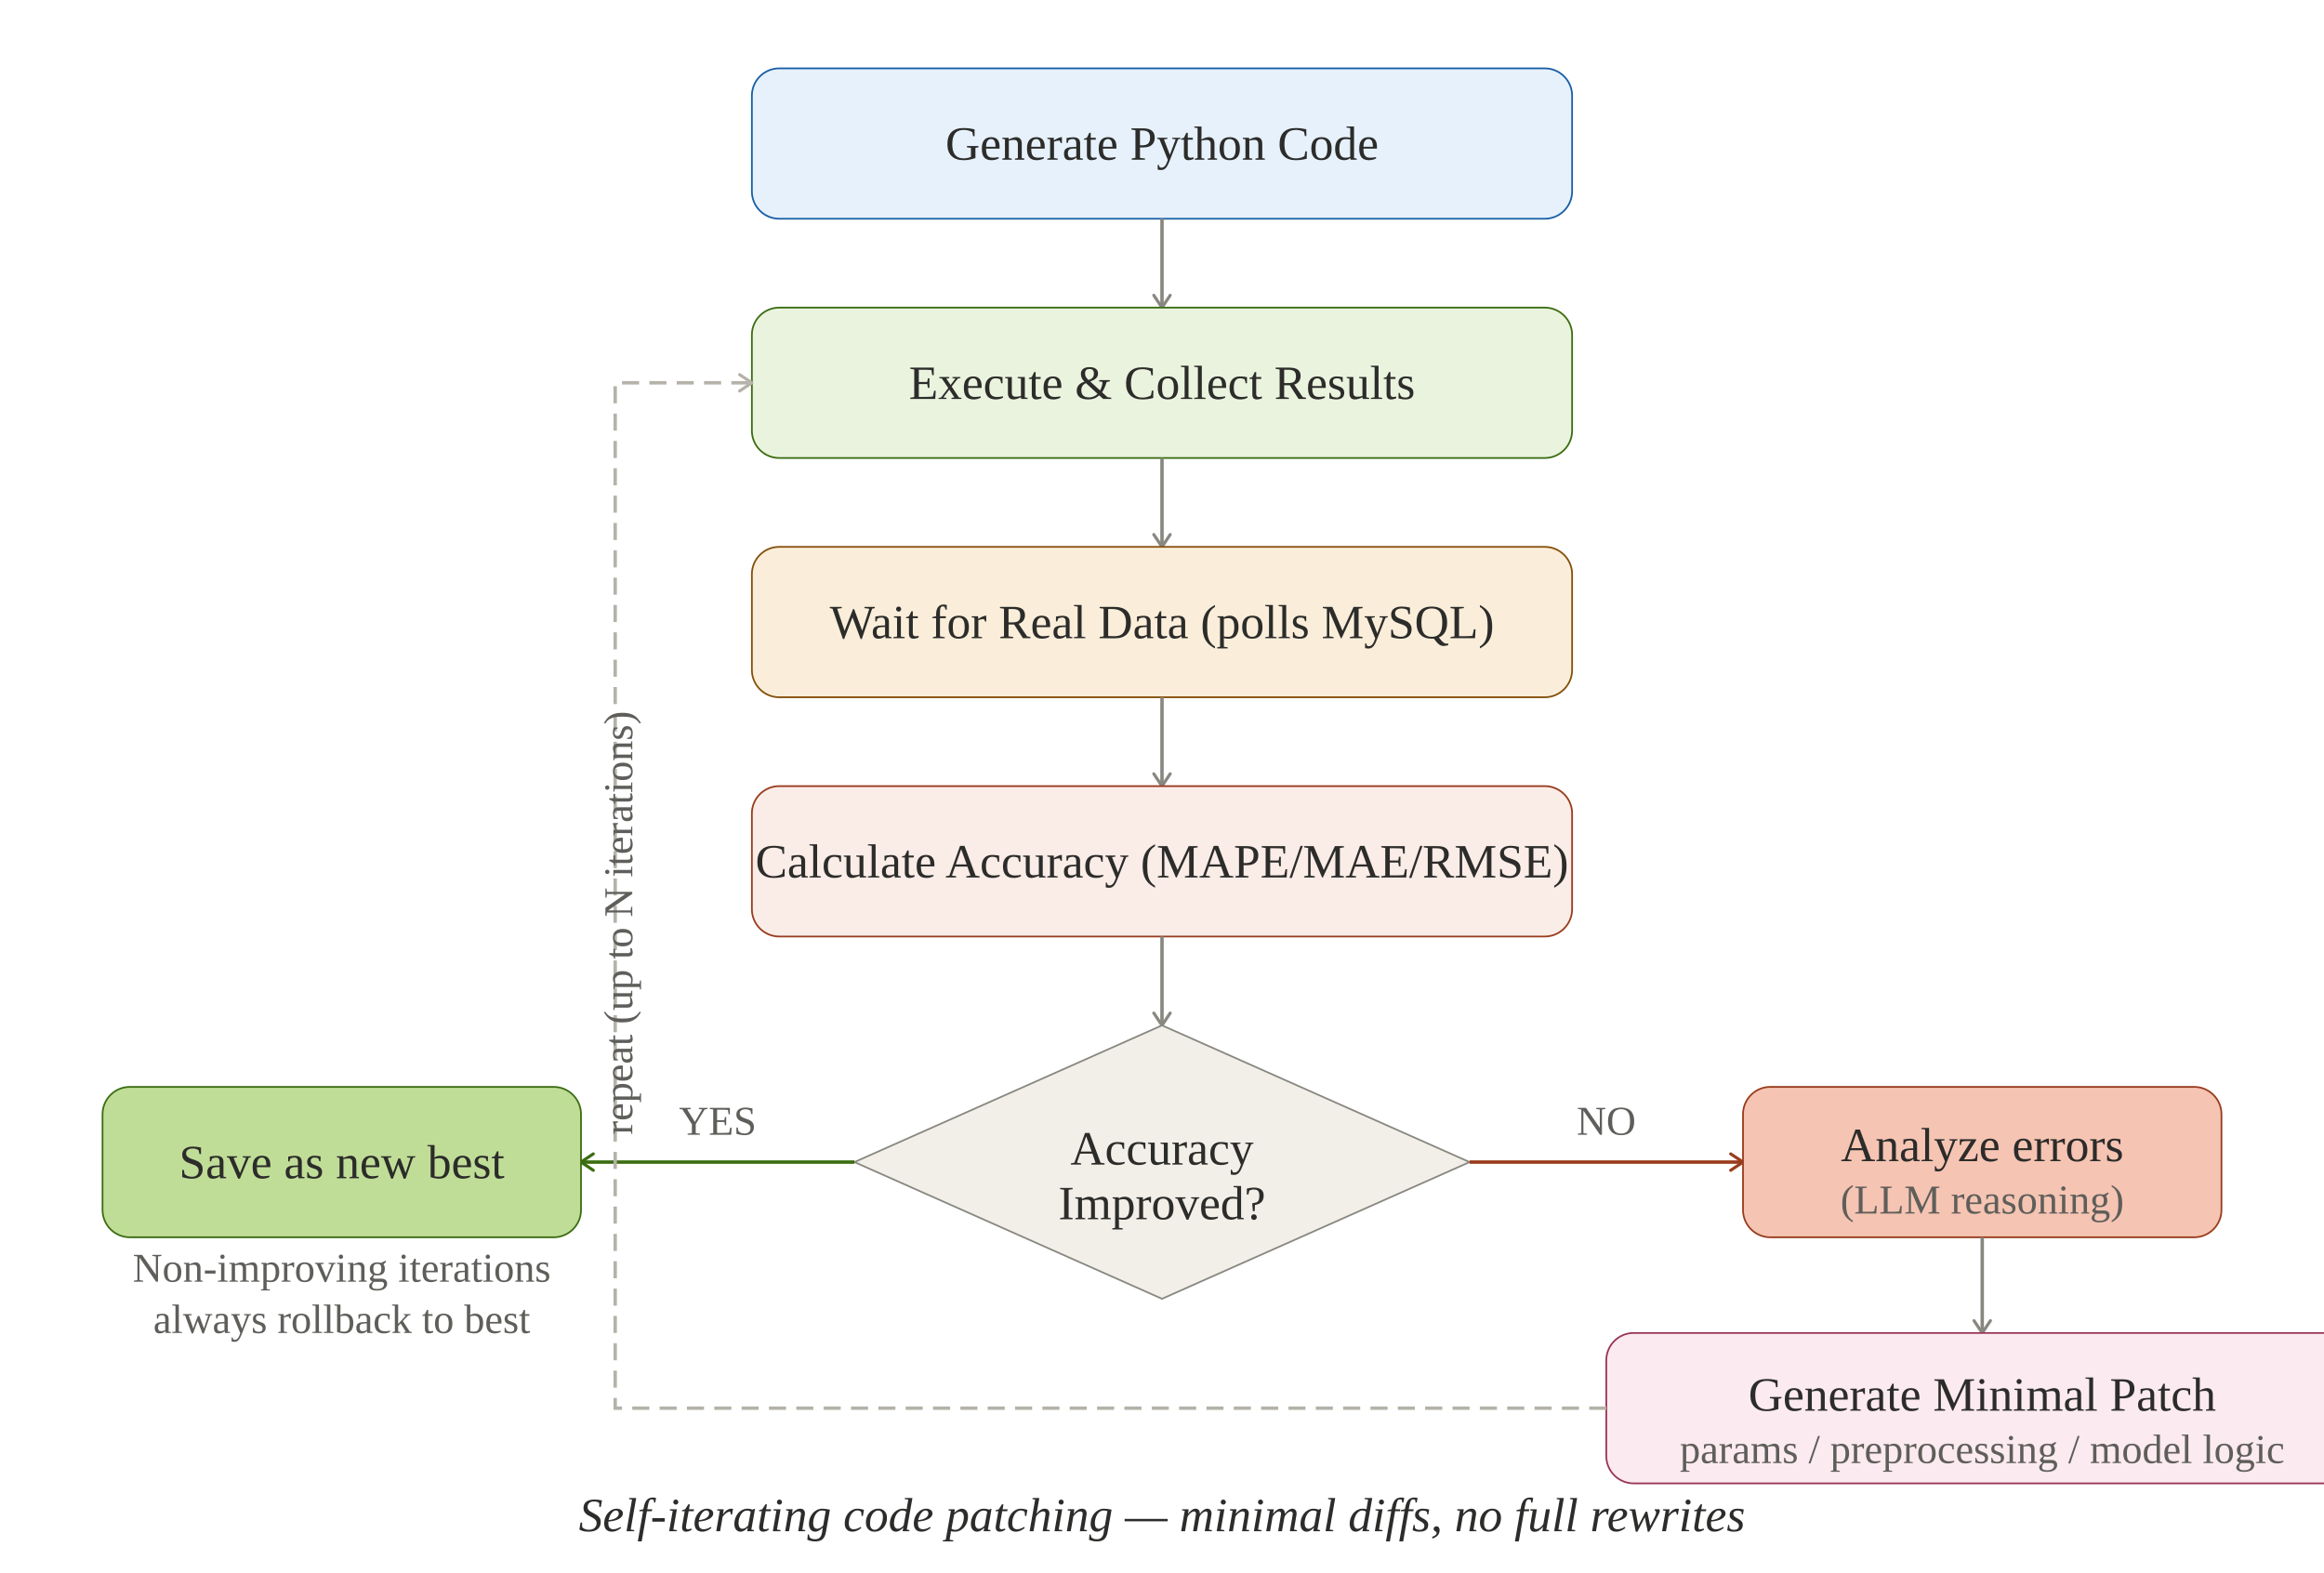
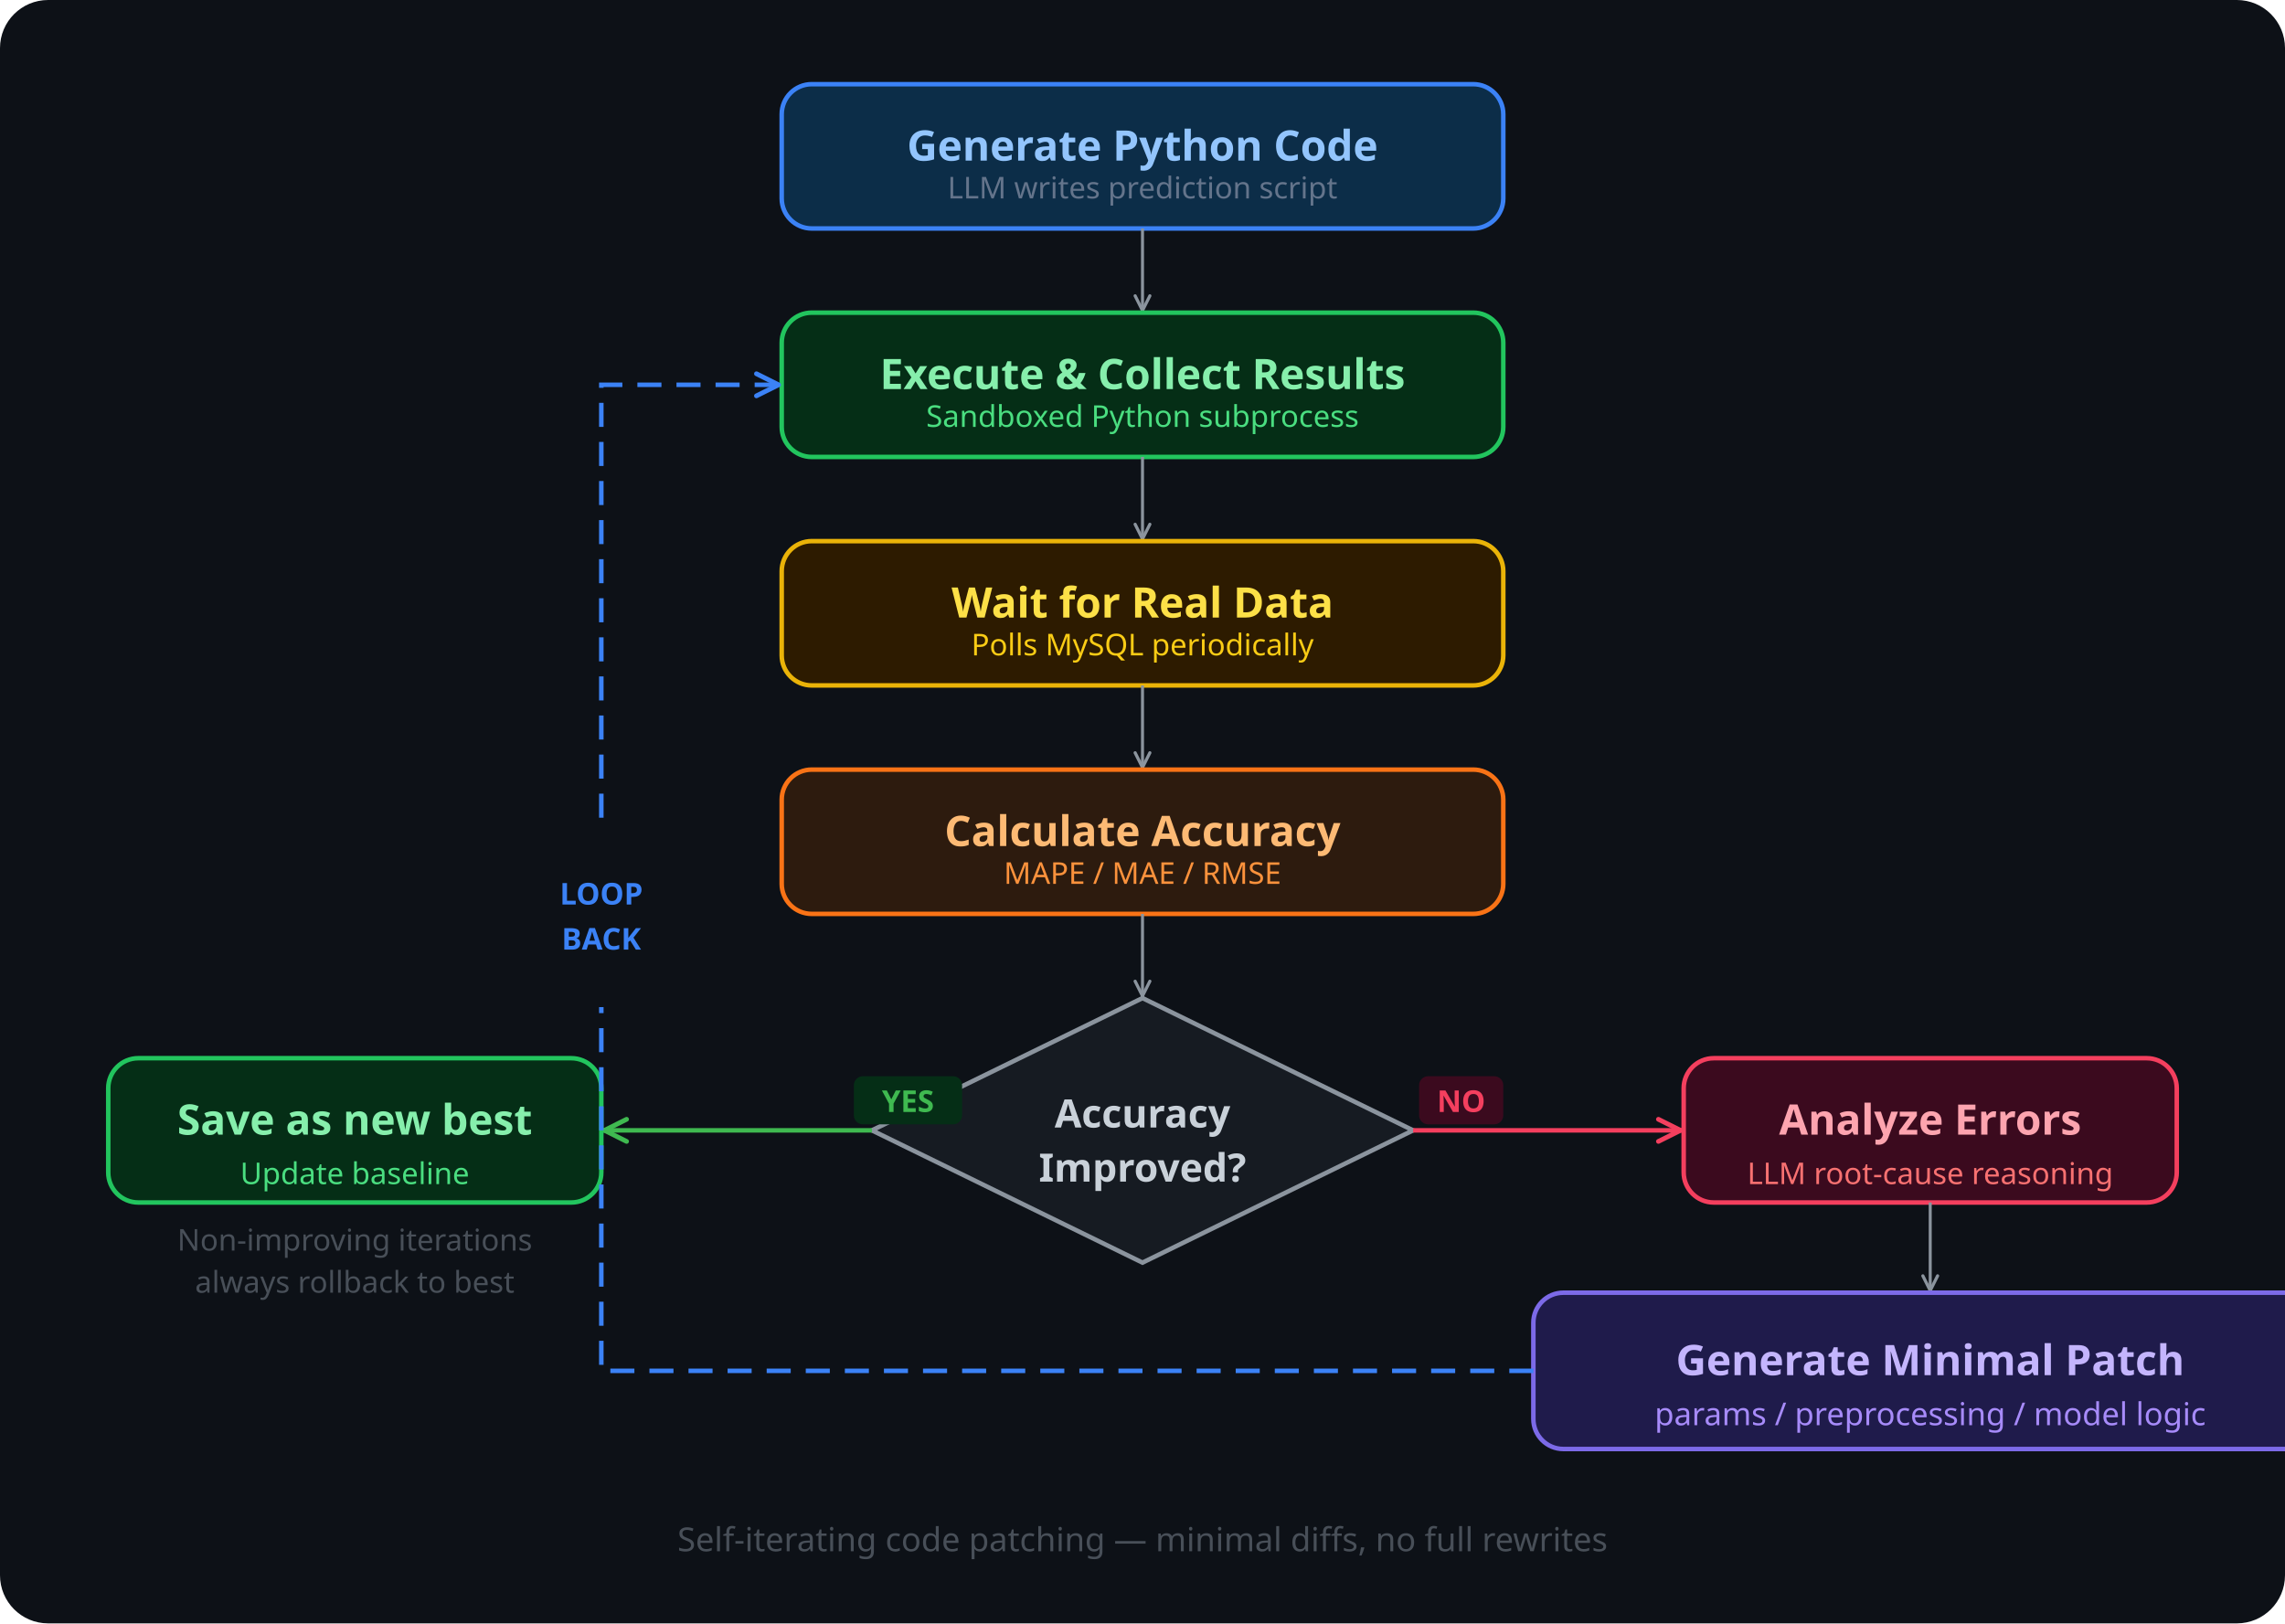
- <svg xmlns="http://www.w3.org/2000/svg" viewBox="0 0 680 460" width="100%" role="img">
+ <svg xmlns="http://www.w3.org/2000/svg" viewBox="0 0 760 540" width="100%" role="img">
  <defs>
-     <marker id="arrow" viewBox="0 0 10 10" refX="8" refY="5" markerWidth="6" markerHeight="6" orient="auto-start-reverse">
-       <path d="M2 1L8 5L2 9" fill="none" stroke="context-stroke" stroke-width="1.5" stroke-linecap="round" stroke-linejoin="round" />
+     <marker id="a" viewBox="0 0 10 10" refX="9" refY="5" markerWidth="7" markerHeight="7" orient="auto-start-reverse">
+       <path d="M1 1.5L8 5L1 8.5" fill="none" stroke="#8B949E" stroke-width="1.5" stroke-linecap="round" stroke-linejoin="round" />
+     </marker>
+     <marker id="ay" viewBox="0 0 10 10" refX="9" refY="5" markerWidth="7" markerHeight="7" orient="auto-start-reverse">
+       <path d="M1 1.5L8 5L1 8.5" fill="none" stroke="#3FB950" stroke-width="1.5" stroke-linecap="round" stroke-linejoin="round" />
+     </marker>
+     <marker id="ar" viewBox="0 0 10 10" refX="9" refY="5" markerWidth="7" markerHeight="7" orient="auto-start-reverse">
+       <path d="M1 1.5L8 5L1 8.5" fill="none" stroke="#F43F5E" stroke-width="1.5" stroke-linecap="round" stroke-linejoin="round" />
+     </marker>
+     <marker id="al" viewBox="0 0 10 10" refX="9" refY="5" markerWidth="7" markerHeight="7" orient="auto-start-reverse">
+       <path d="M1 1.5L8 5L1 8.5" fill="none" stroke="#3B82F6" stroke-width="1.5" stroke-linecap="round" stroke-linejoin="round" />
    </marker>
  </defs>
-   <style>
-     .t{font-family:var(--font-sans,sans-serif);font-size:14px;fill:#2C2C2A}
-     .ts{font-family:var(--font-sans,sans-serif);font-size:12px;fill:#5F5E5A}
-     .th{font-family:var(--font-sans,sans-serif);font-size:14px;font-weight:500;fill:#2C2C2A}
-   </style>
-   <rect x="220" y="20" width="240" height="44" rx="8" fill="#E6F1FB" stroke="#185FA5" stroke-width="0.5" />
-   <text class="th" x="340" y="42" text-anchor="middle" dominant-baseline="central" fill="#0C447C">Generate Python Code</text>
-   <line x1="340" y1="64" x2="340" y2="90" stroke="#888780" stroke-width="1" marker-end="url(#arrow)" />
-   <rect x="220" y="90" width="240" height="44" rx="8" fill="#EAF3DE" stroke="#3B6D11" stroke-width="0.5" />
-   <text class="th" x="340" y="112" text-anchor="middle" dominant-baseline="central" fill="#27500A">Execute &amp; Collect Results</text>
-   <line x1="340" y1="134" x2="340" y2="160" stroke="#888780" stroke-width="1" marker-end="url(#arrow)" />
-   <rect x="220" y="160" width="240" height="44" rx="8" fill="#FAEEDA" stroke="#854F0B" stroke-width="0.5" />
-   <text class="th" x="340" y="182" text-anchor="middle" dominant-baseline="central" fill="#633806">Wait for Real Data (polls MySQL)</text>
-   <line x1="340" y1="204" x2="340" y2="230" stroke="#888780" stroke-width="1" marker-end="url(#arrow)" />
-   <rect x="220" y="230" width="240" height="44" rx="8" fill="#FAECE7" stroke="#993C1D" stroke-width="0.5" />
-   <text class="th" x="340" y="252" text-anchor="middle" dominant-baseline="central" fill="#712B13">Calculate Accuracy (MAPE/MAE/RMSE)</text>
-   <line x1="340" y1="274" x2="340" y2="300" stroke="#888780" stroke-width="1" marker-end="url(#arrow)" />
-   <polygon points="340,300 430,340 340,380 250,340" fill="#F1EFE8" stroke="#888780" stroke-width="0.5" />
-   <text class="th" x="340" y="336" text-anchor="middle" dominant-baseline="central" fill="#2C2C2A">Accuracy</text>
-   <text class="th" x="340" y="352" text-anchor="middle" dominant-baseline="central" fill="#2C2C2A">Improved?</text>
-   <line x1="250" y1="340" x2="170" y2="340" stroke="#3B6D11" stroke-width="1" marker-end="url(#arrow)" />
-   <text class="ts" x="210" y="332" text-anchor="middle" fill="#3B6D11" font-weight="500">YES</text>
-   <rect x="30" y="318" width="140" height="44" rx="8" fill="#C0DD97" stroke="#3B6D11" stroke-width="0.5" />
-   <text class="th" x="100" y="340" text-anchor="middle" dominant-baseline="central" fill="#173404">Save as new best</text>
-   <line x1="430" y1="340" x2="510" y2="340" stroke="#993C1D" stroke-width="1" marker-end="url(#arrow)" />
-   <text class="ts" x="470" y="332" text-anchor="middle" fill="#993C1D" font-weight="500">NO</text>
-   <rect x="510" y="318" width="140" height="44" rx="8" fill="#F5C4B3" stroke="#993C1D" stroke-width="0.5" />
-   <text class="th" x="580" y="335" text-anchor="middle" dominant-baseline="central" fill="#712B13">Analyze errors</text>
-   <text class="ts" x="580" y="351" text-anchor="middle" dominant-baseline="central" fill="#993C1D">(LLM reasoning)</text>
-   <line x1="580" y1="362" x2="580" y2="390" stroke="#888780" stroke-width="1" marker-end="url(#arrow)" />
-   <rect x="470" y="390" width="220" height="44" rx="8" fill="#FBEAF0" stroke="#993556" stroke-width="0.5" />
-   <text class="th" x="580" y="408" text-anchor="middle" dominant-baseline="central" fill="#72243E">Generate Minimal Patch</text>
-   <text class="ts" x="580" y="424" text-anchor="middle" dominant-baseline="central" fill="#993556">params / preprocessing / model logic</text>
-   <path d="M470 412 L180 412 L180 112 L220 112" fill="none" stroke="#B4B2A9" stroke-width="1" stroke-dasharray="5 3" marker-end="url(#arrow)" />
-   <text class="ts" x="185" y="270" text-anchor="middle" fill="#888780" transform="rotate(-90, 185, 270)">repeat (up to N iterations)</text>
-   <text class="ts" x="100" y="375" text-anchor="middle" fill="#5F5E5A">Non-improving iterations</text>
-   <text class="ts" x="100" y="390" text-anchor="middle" fill="#5F5E5A">always rollback to best</text>
-   <text class="t" x="340" y="448" text-anchor="middle" fill="#888780" font-style="italic">Self-iterating code patching — minimal diffs, no full rewrites</text>
+   <rect width="760" height="540" rx="16" fill="#0D1117" />
+   <rect x="260" y="28" width="240" height="48" rx="10" fill="#0C2D48" stroke="#3B82F6" stroke-width="1.5" />
+   <text x="380" y="48" text-anchor="middle" dominant-baseline="central" font-family="system-ui,sans-serif" font-size="14" font-weight="600" fill="#93C5FD">Generate Python Code</text>
+   <text x="380" y="66" text-anchor="middle" font-family="system-ui,sans-serif" font-size="10" fill="#64748B">LLM writes prediction script</text>
+   <line x1="380" y1="76" x2="380" y2="104" stroke="#8B949E" stroke-width="1" marker-end="url(#a)" />
+   <rect x="260" y="104" width="240" height="48" rx="10" fill="#052E16" stroke="#22C55E" stroke-width="1.5" />
+   <text x="380" y="124" text-anchor="middle" dominant-baseline="central" font-family="system-ui,sans-serif" font-size="14" font-weight="600" fill="#86EFAC">Execute &amp; Collect Results</text>
+   <text x="380" y="142" text-anchor="middle" font-family="system-ui,sans-serif" font-size="10" fill="#4ADE80">Sandboxed Python subprocess</text>
+   <line x1="380" y1="152" x2="380" y2="180" stroke="#8B949E" stroke-width="1" marker-end="url(#a)" />
+   <rect x="260" y="180" width="240" height="48" rx="10" fill="#2D1B00" stroke="#EAB308" stroke-width="1.5" />
+   <text x="380" y="200" text-anchor="middle" dominant-baseline="central" font-family="system-ui,sans-serif" font-size="14" font-weight="600" fill="#FDE047">Wait for Real Data</text>
+   <text x="380" y="218" text-anchor="middle" font-family="system-ui,sans-serif" font-size="10" fill="#FACC15">Polls MySQL periodically</text>
+   <line x1="380" y1="228" x2="380" y2="256" stroke="#8B949E" stroke-width="1" marker-end="url(#a)" />
+   <rect x="260" y="256" width="240" height="48" rx="10" fill="#2D1B0E" stroke="#F97316" stroke-width="1.5" />
+   <text x="380" y="276" text-anchor="middle" dominant-baseline="central" font-family="system-ui,sans-serif" font-size="14" font-weight="600" fill="#FDBA74">Calculate Accuracy</text>
+   <text x="380" y="294" text-anchor="middle" font-family="system-ui,sans-serif" font-size="10" fill="#FB923C">MAPE / MAE / RMSE</text>
+   <line x1="380" y1="304" x2="380" y2="332" stroke="#8B949E" stroke-width="1" marker-end="url(#a)" />
+   <polygon points="380,332 470,376 380,420 290,376" fill="#161B22" stroke="#8B949E" stroke-width="1.5" />
+   <text x="380" y="370" text-anchor="middle" dominant-baseline="central" font-family="system-ui,sans-serif" font-size="13" font-weight="600" fill="#C9D1D9">Accuracy</text>
+   <text x="380" y="388" text-anchor="middle" dominant-baseline="central" font-family="system-ui,sans-serif" font-size="13" font-weight="600" fill="#C9D1D9">Improved?</text>
+   <line x1="290" y1="376" x2="200" y2="376" stroke="#3FB950" stroke-width="1.5" marker-end="url(#ay)" />
+   <rect x="284" y="358" width="36" height="16" rx="3" fill="#052E16" />
+   <text x="302" y="366" text-anchor="middle" dominant-baseline="central" font-family="system-ui,sans-serif" font-size="10" font-weight="700" fill="#3FB950">YES</text>
+   <rect x="36" y="352" width="164" height="48" rx="10" fill="#052E16" stroke="#22C55E" stroke-width="1.5" />
+   <text x="118" y="372" text-anchor="middle" dominant-baseline="central" font-family="system-ui,sans-serif" font-size="14" font-weight="600" fill="#86EFAC">Save as new best</text>
+   <text x="118" y="390" text-anchor="middle" dominant-baseline="central" font-family="system-ui,sans-serif" font-size="10" fill="#4ADE80">Update baseline</text>
+   <line x1="470" y1="376" x2="560" y2="376" stroke="#F43F5E" stroke-width="1.5" marker-end="url(#ar)" />
+   <rect x="472" y="358" width="28" height="16" rx="3" fill="#3B0A1E" />
+   <text x="486" y="366" text-anchor="middle" dominant-baseline="central" font-family="system-ui,sans-serif" font-size="10" font-weight="700" fill="#F43F5E">NO</text>
+   <rect x="560" y="352" width="164" height="48" rx="10" fill="#3B0A1E" stroke="#F43F5E" stroke-width="1.5" />
+   <text x="642" y="372" text-anchor="middle" dominant-baseline="central" font-family="system-ui,sans-serif" font-size="14" font-weight="600" fill="#FDA4AF">Analyze Errors</text>
+   <text x="642" y="390" text-anchor="middle" dominant-baseline="central" font-family="system-ui,sans-serif" font-size="10" fill="#F87171">LLM root-cause reasoning</text>
+   <line x1="642" y1="400" x2="642" y2="430" stroke="#8B949E" stroke-width="1" marker-end="url(#a)" />
+   <rect x="510" y="430" width="264" height="52" rx="10" fill="#1F1B4B" stroke="#7C6AE8" stroke-width="1.5" />
+   <text x="642" y="452" text-anchor="middle" dominant-baseline="central" font-family="system-ui,sans-serif" font-size="14" font-weight="600" fill="#C4B5FD">Generate Minimal Patch</text>
+   <text x="642" y="470" text-anchor="middle" dominant-baseline="central" font-family="system-ui,sans-serif" font-size="10.5" fill="#A78BFA">params / preprocessing / model logic</text>
+   <path d="M510 456 L200 456 L200 128 L260 128" fill="none" stroke="#3B82F6" stroke-width="1.5" stroke-dasharray="8 5" marker-end="url(#al)" />
+   <rect x="172" y="275" width="56" height="60" rx="6" fill="#0D1117" />
+   <text x="200" y="297" text-anchor="middle" dominant-baseline="central" font-family="system-ui,sans-serif" font-size="10" font-weight="600" fill="#3B82F6">LOOP</text>
+   <text x="200" y="312" text-anchor="middle" dominant-baseline="central" font-family="system-ui,sans-serif" font-size="10" font-weight="600" fill="#3B82F6">BACK</text>
+   <text x="118" y="416" text-anchor="middle" font-family="system-ui,sans-serif" font-size="10" fill="#484F58">Non-improving iterations</text>
+   <text x="118" y="430" text-anchor="middle" font-family="system-ui,sans-serif" font-size="10" fill="#484F58">always rollback to best</text>
+   <text x="380" y="516" text-anchor="middle" font-family="system-ui,sans-serif" font-size="11" fill="#484F58">Self-iterating code patching — minimal diffs, no full rewrites</text>
</svg>
